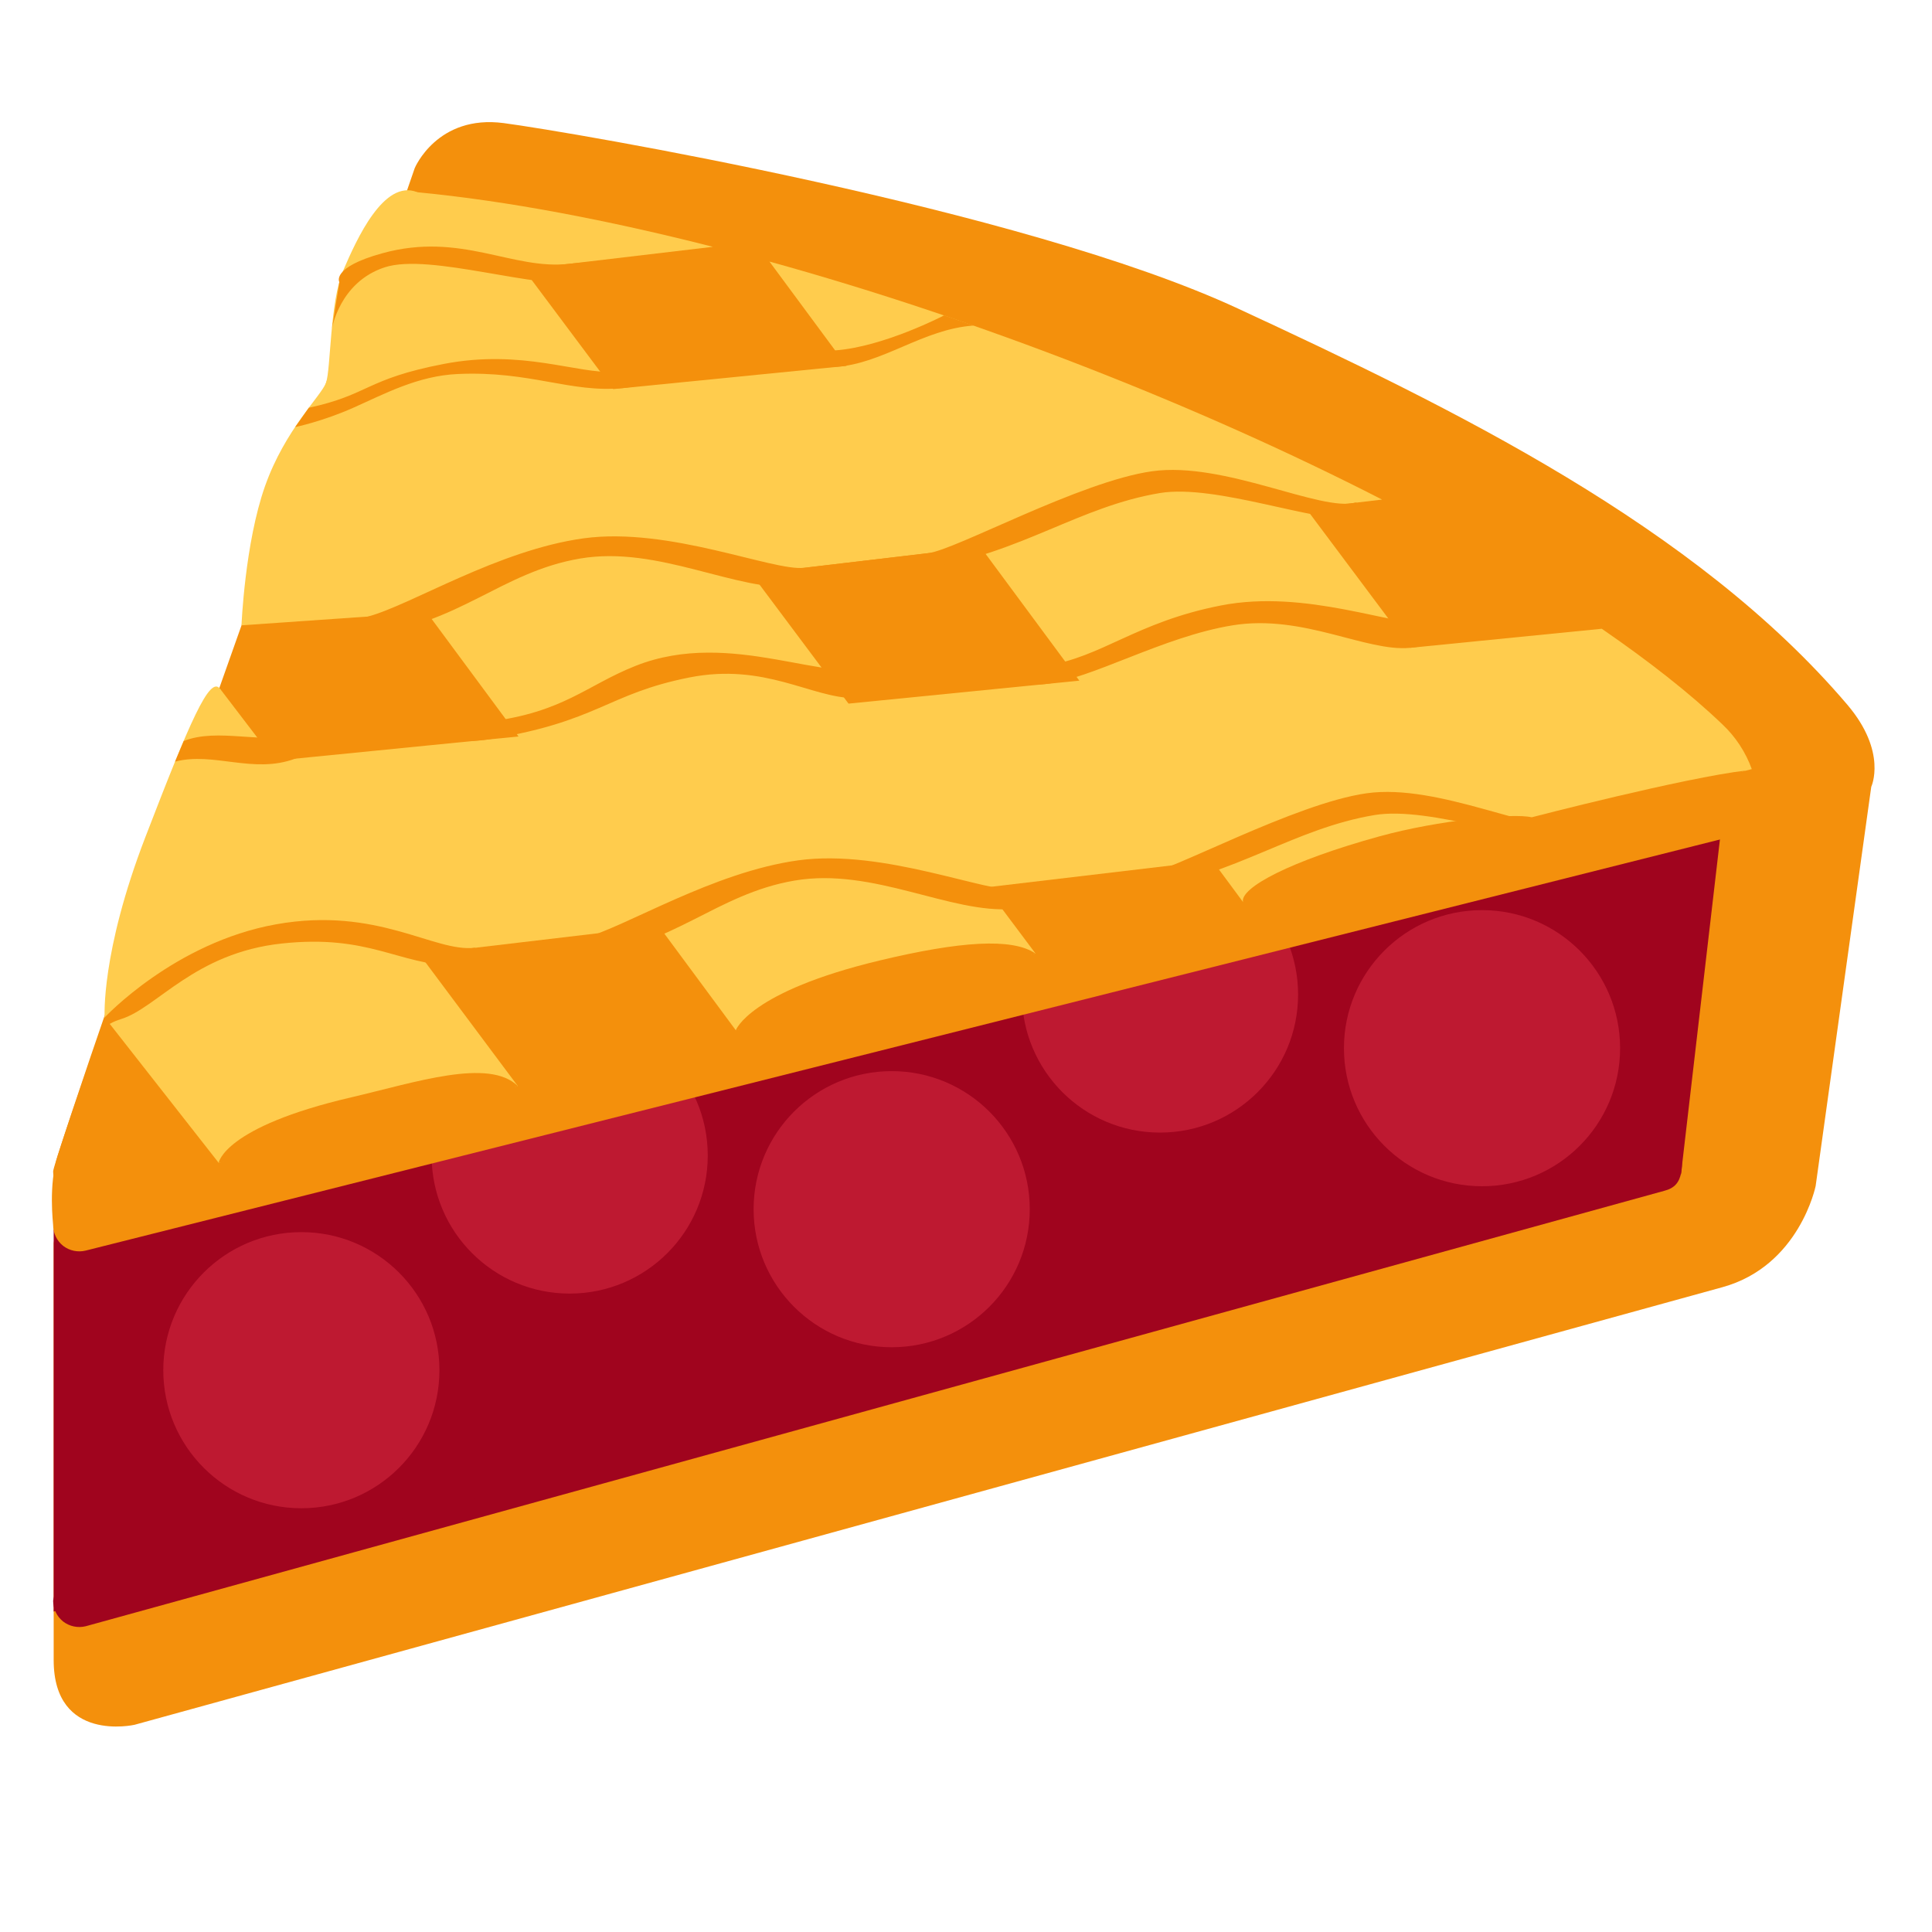
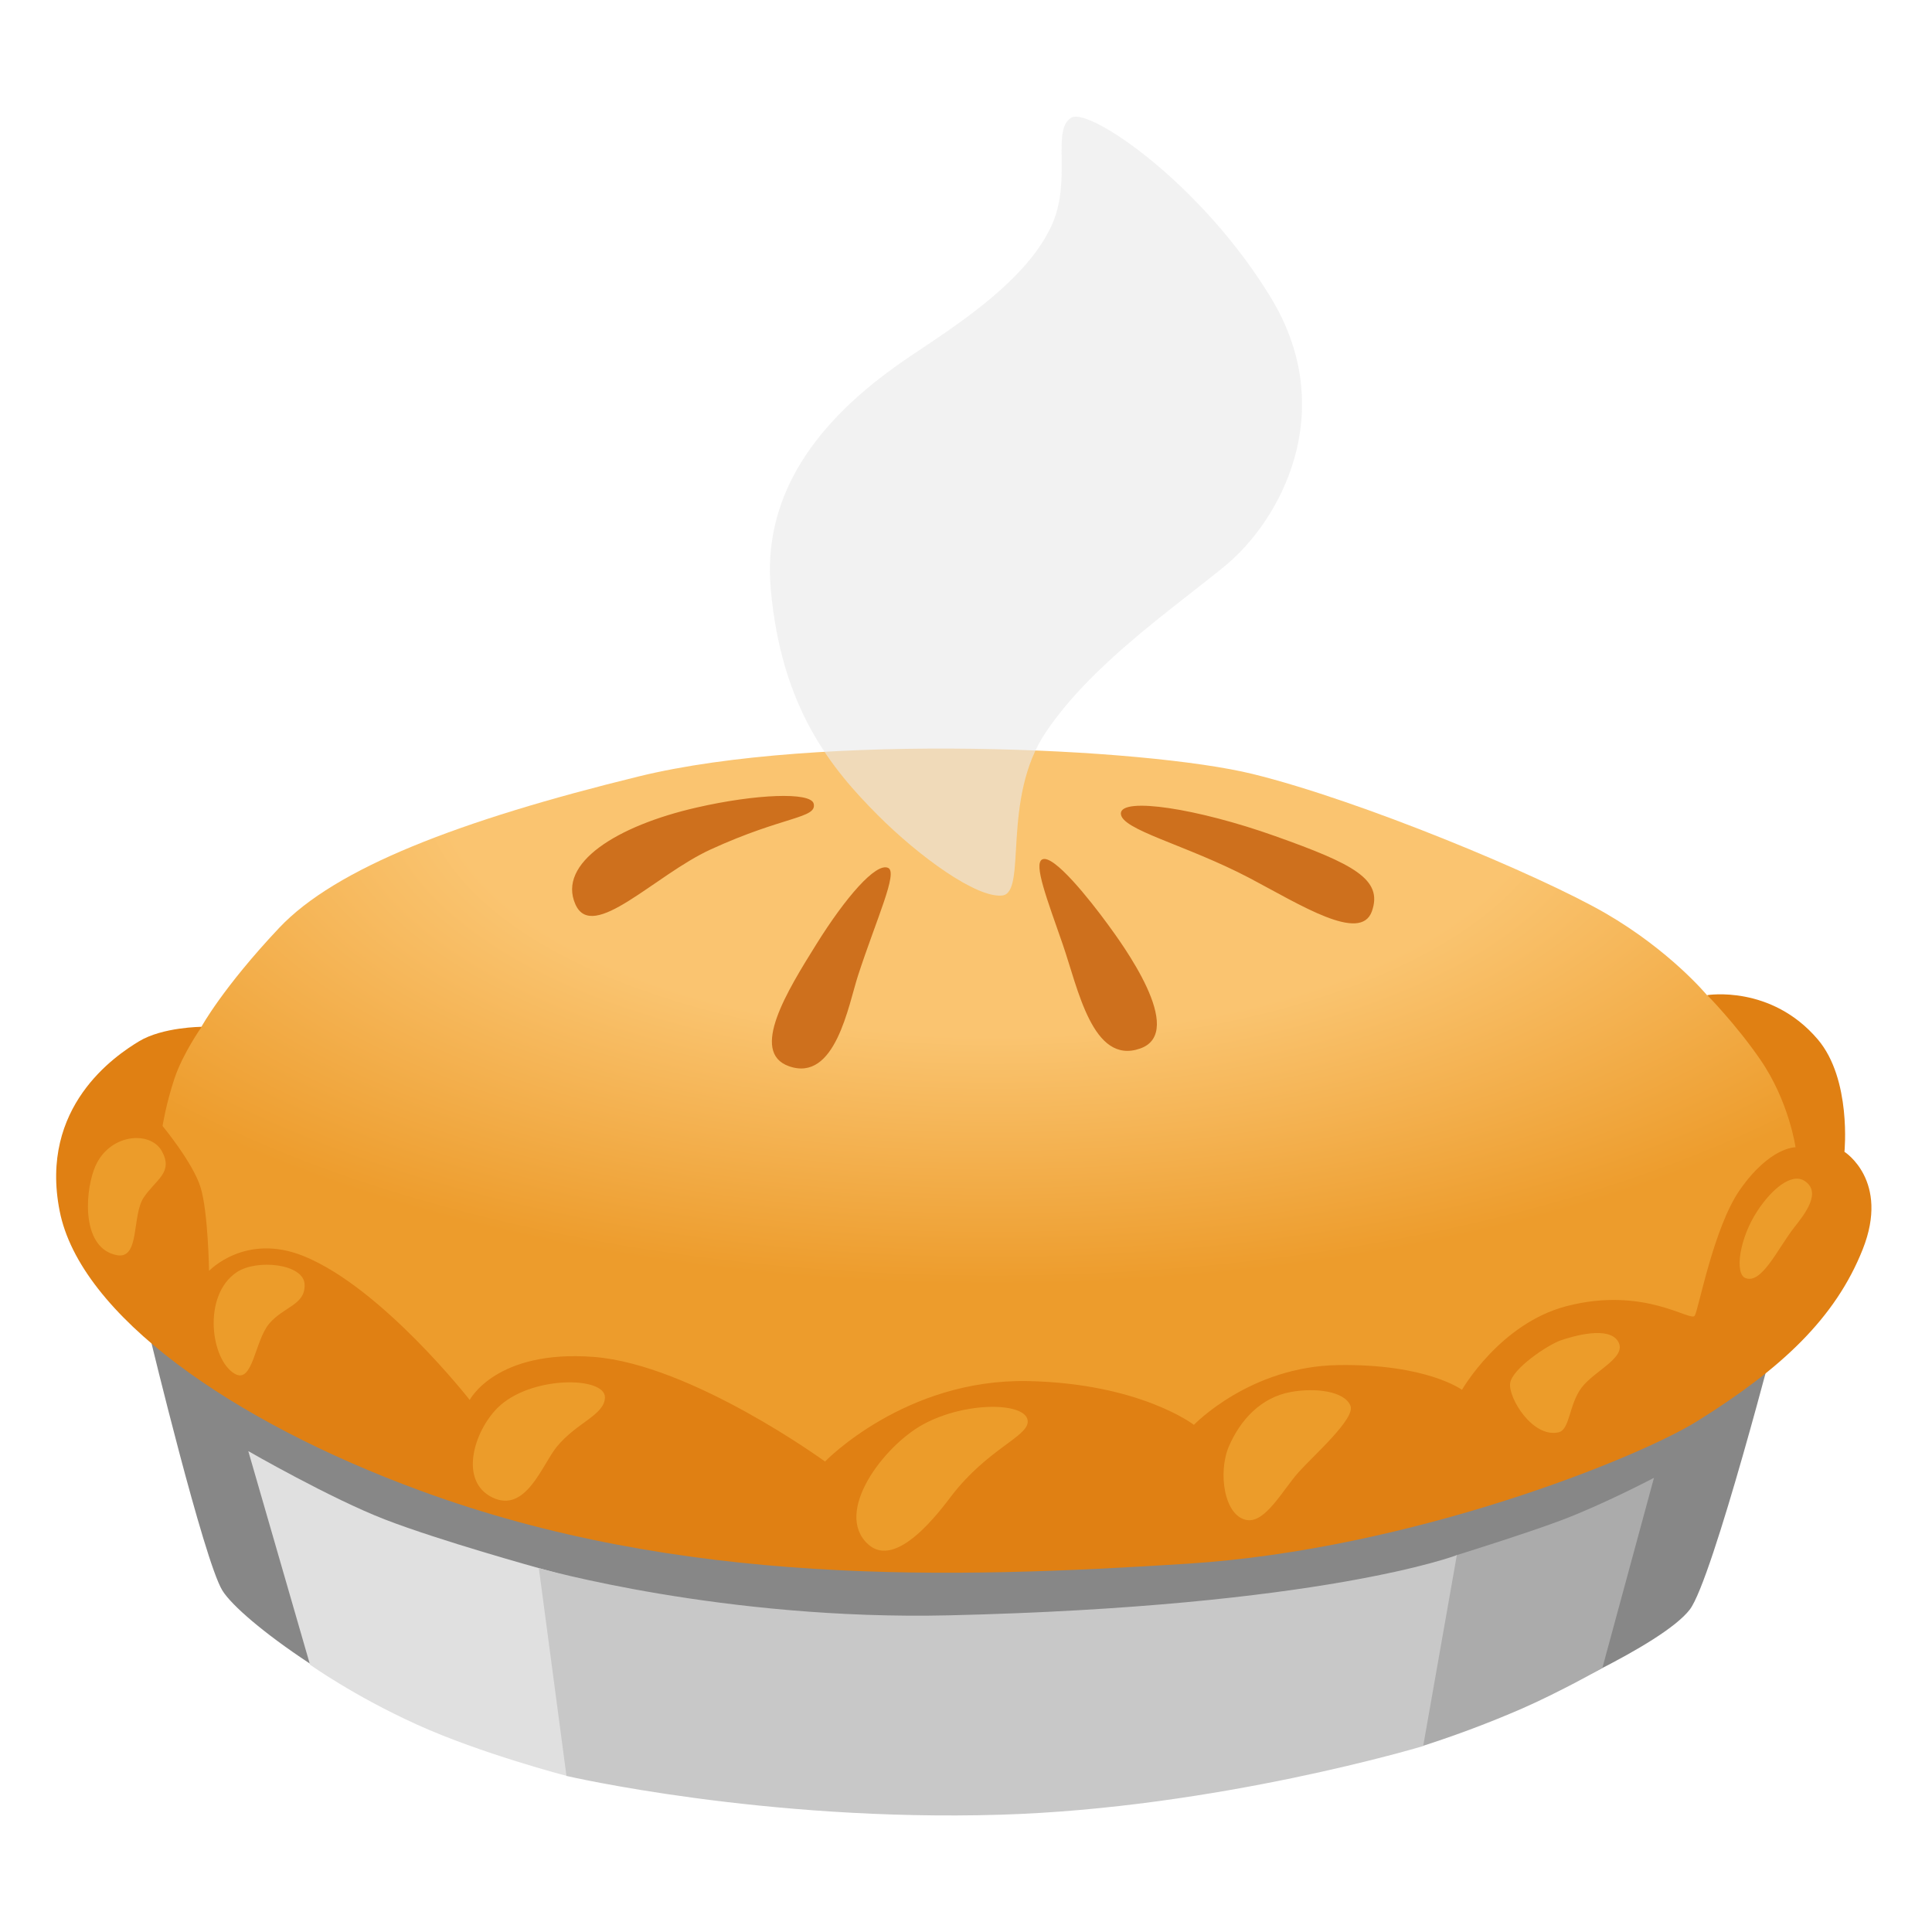
- <svg xmlns="http://www.w3.org/2000/svg" viewBox="0 0 36 36">
-   <path fill="#F4900C" d="M7.728 3.132s.418-1.003 1.661-.838c1.243.165 9.667 1.593 13.676 3.454 4.01 1.86 8.529 4.059 11.358 7.384.75.883.445 1.529.445 1.529l-1.036 7.438s-.3 1.489-1.737 1.886L2.507 32.139S1 32.483 1 30.932v-7.766s.152-.933.521-2.025c.368-1.095 6.207-18.009 6.207-18.009z" />
-   <path fill="#A0041E" d="M30.609 20.547c-4.448-4.258-15.009-9.219-22.834-9.965a.492.492 0 0 0-.507.329S.99 29.521.99 29.829c0 .15.07.293.187.386a.496.496 0 0 0 .419.088l29.419-8.115c.186-.048.279-.154.312-.344.061-.332-.076-.684-.718-1.297z" />
-   <path fill="#A0041E" d="M31.323 21.879 1 30.029v-7.112S6.331 10.942 7.397 3.662C24.143 6.08 32.149 14.778 32.149 14.778l-.826 7.101z" />
-   <path fill="#BE1931" d="M8.188 25.532c0 1.421-1.151 2.572-2.573 2.572a2.572 2.572 0 1 1 0-5.145 2.572 2.572 0 0 1 2.573 2.573zm5-4c0 1.421-1.151 2.572-2.573 2.572a2.572 2.572 0 1 1 0-5.145 2.572 2.572 0 0 1 2.573 2.573zm6 1c0 1.421-1.151 2.572-2.573 2.572a2.572 2.572 0 1 1 0-5.145 2.572 2.572 0 0 1 2.573 2.573zm5-4c0 1.421-1.151 2.572-2.573 2.572a2.572 2.572 0 1 1 0-5.145 2.572 2.572 0 0 1 2.573 2.573zm6 1c0 1.421-1.151 2.572-2.573 2.572a2.572 2.572 0 1 1 0-5.145 2.572 2.572 0 0 1 2.573 2.573z" />
-   <path fill="#F4900C" d="M32.096 13.498C27.647 9.24 15.601 4.328 7.775 3.582a.491.491 0 0 0-.507.329S2.286 17.738 1.075 21.532C.9 22.08.99 22.79.99 22.829c0 .15.07.293.187.386a.496.496 0 0 0 .419.088l30.797-7.747a.485.485 0 0 0 .359-.389c.06-.331-.015-1.055-.656-1.669z" />
-   <path fill="#F4900C" d="M32.096 13.498C27.647 9.24 15.601 4.328 7.775 3.582a.491.491 0 0 0-.507.329S.99 21.521.99 21.829c0 .15.07.293.187.386a.496.496 0 0 0 .419.088l30.194-7.739a.487.487 0 0 0 .359-.389c.06-.331.588-.063-.053-.677z" />
-   <path fill="#FFCC4D" d="m9.65 20.239-1.833-2.456 4.458-.527 1.436 1.942 5.584-1.431-.922-1.232 4.218-.499.571.772 5.571-1.456-.029-.039.325-.038 3.613-.944a2.151 2.151 0 0 0-.546-.832c-.612-.586-1.38-1.184-2.249-1.783l-3.569.355-1.941-2.595 1.416-.167c-3.435-1.761-7.531-3.361-11.415-4.435l1.437 1.944-4.348.432-1.67-2.234 3.527-.417c-1.951-.496-3.83-.857-5.509-1.017a.491.491 0 0 0-.507.329S5.892 7.497 4.5 11.652l3.453-.24 1.709 2.311-4.539.451-1.022-1.339c-.721 2.154-1.568 4.362-2.15 6.124l2.124 2.709 5.575-1.429zm8.62-10.047 1.842 2.491-4.301.428-1.806-2.415 4.265-.504z" />
-   <path fill="#F4900C" d="M10.862 17.487c.807-.218 2.42-1.237 4.013-1.456 1.594-.219 3.531.617 4.108.549l2.313-.273c.516-.061 2.829-1.338 4.173-1.526 1.344-.188 3.145.762 3.791.584 0 0 .718.203 0 .294-.718.091-2.601-.645-3.646-.472-1.502.25-2.573 1.112-4.318 1.393-1.052.169-1.792.307-2.421.357-1.164.094-2.6-.779-4.069-.529-1.469.25-2.275 1.243-3.945 1.404-.989.096-.616-.158.001-.325zm-4.32 2.961c1.194-.278 2.57-.742 3.108-.21L6.959 21.27l-2.884.397c-.001.001.092-.666 2.467-1.219zm9.854-2.552c1.489-.356 2.464-.425 2.898-.129l-2.72 1.025-2.864.406c.001 0 .248-.719 2.686-1.302z" />
-   <path fill="#F4900C" d="M25.708 15.583c1.082-.297 2.479-.438 2.833-.354 0 0 2.857-.741 3.991-.871 0 0-2.604.891-3.412 1.1-.808.208-5.901 1.616-5.959 1.35-.057-.266.881-.766 2.547-1.225z" />
-   <path fill="#FFCC4D" d="M1.95 18.959s-.075-1.197.758-3.359 1.2-3.017 1.392-2.765c.192.252-.559 2.999-.851 3.665s-.757 2.04-.979 2.312c-.221.273-.32.147-.32.147zm2.55-7.308s.062-1.526.437-2.589S5.985 7.38 6.075 7.131c.09-.249.07-1.507.32-2.09s.758-1.711 1.379-1.46-1.395 4.315-1.636 5.127c-.242.813-1.638 2.943-1.638 2.943z" />
-   <path fill="#F4900C" d="M6.862 11.487c.807-.218 2.419-1.237 4.013-1.456 1.594-.219 3.531.617 4.108.549l2.313-.273c.516-.061 2.829-1.338 4.173-1.526 1.344-.188 3.145.762 3.791.584 0 0 .718.203 0 .294-.718.091-2.601-.645-3.646-.472-1.502.25-2.573 1.113-4.318 1.393-1.052.169-1.792.307-2.421.357-1.164.094-2.6-.779-4.069-.529-1.469.25-2.275 1.243-3.945 1.404-.989.096-.616-.158.001-.325zm1.986 6.173c-.759.09-1.809-.775-3.703-.437-1.895.339-3.195 1.736-3.195 1.736l.122.573s-.48-.337.187-.544c.667-.207 1.366-1.232 2.991-1.407 1.625-.175 2.156.388 3.25.419 1.094.031.348-.34.348-.34zM28 15.235l1.579.092L30 15l-.281.89-1.313.405zM7.125 4.719c1.469-.406 2.426.322 3.489.196 1.063-.126 1.078.167.261.335s-2.86-.545-3.706-.269c-.846.276-.985 1.15-.985 1.15l.14-.874c-.001 0-.163-.272.801-.538zm1.971 9.059c2.06-.33 2.204-.847 3.748-1.154 1.406-.28 2.281.383 3.071.383 1.284 0 .892-.784.46-.6-.906.386-2.734-.712-4.531 0-.917.363-1.339.865-2.748 1.042-1.408.176-.738.448 0 .329zm10.372-1.031c.86-.085 2.188-.882 3.5-1.095 1.312-.214 2.487.5 3.309.419.822-.082.99-.524.348-.459s-2.281-.642-3.875-.33c-1.594.312-2.219.969-3.282 1.125-1.062.155-.644.404 0 .34zM3.262 14.192c.715-.188 1.459.236 2.239-.056.78-.292.832-.636.114-.448s-1.551-.135-2.192.12l-.161.384zm5.269-7.223c1.355-.061 2.104.358 3.067.262.962-.096.559-.341-.144-.302-.704.04-1.722-.429-3.182-.148s-1.387.572-2.517.817l-.255.36s.51-.105 1.083-.36c.573-.254 1.2-.596 1.948-.629zm7.031-.132c.887-.053 1.633-.706 2.582-.771l-.551-.19s-1.126.588-2.032.653c-.905.065-.937.364.001.308z" />
+ <svg xmlns="http://www.w3.org/2000/svg" viewBox="0 0 128 128">
+   <path fill="#878787" d="M68.86 99.8L9.95 88.64s3.56 14.74 4.78 16.73s8.69 7.43 15.86 9.98s61.98.9 66.61-.86c4.62-1.75 12.96-5.53 14.75-7.85c1.52-1.97 5.9-18.97 5.9-18.97z" />
+   <path fill="#e0e0e0" d="m16.45 96.14l4.09 14.15s2.93 2.09 7.11 3.98c4.24 1.92 9.9 3.39 9.9 3.39s6.41-10.22 6.3-10.92s-8.16-2.85-8.16-2.85s-6.54-1.81-10.16-3.21c-3.61-1.39-9.08-4.54-9.08-4.54" />
+   <path fill="#ababab" d="M96.45 103.05s4.61-1.43 7.02-2.34c2.8-1.06 6.11-2.8 6.11-2.8l-3.42 12.6s-2.79 1.58-5.35 2.7a71 71 0 0 1-6.54 2.46l-2.44-5.83z" />
+   <path fill="#c8c8c8" d="M37.53 117.66s13.08 3.04 28.73 2.57c14.36-.43 28.03-4.55 28.03-4.55l2.23-12.65s-8.88 3.41-33.64 3.99c-14.95.35-27.18-3.13-27.18-3.13z" />
+   <radialGradient id="SVGOES8cLHS" cx="65.727" cy="51.905" r="43.314" gradientTransform="matrix(0 1 -2.179 0 178.83 -13.822)" gradientUnits="userSpaceOnUse">
+     <stop offset=".386" stop-color="#fac470" />
+     <stop offset=".767" stop-color="#ed9c2c" />
+   </radialGradient>
+   <path fill="url(#SVGOES8cLHS)" d="M8.68 72.58c0 1.17 1.28 10.98 1.28 10.98s2.92 4.09 4.44 4.91s23.71 8.18 24.64 8.41s34.45 1.52 36.91 1.52s29.2-6.31 29.2-6.31l15.17-7.37s.73-6.52.73-7.1s-1.71-8.07-2.34-8.64c-.89-.81-5.62-3.05-5.62-3.05s-2.43-2.94-6.73-5.43c-4.42-2.55-16.24-7.47-23.36-9.22s-28.77-2.76-40.68.16s-20.09 6.07-23.83 10.04s-5.14 6.54-5.14 6.54z" />
+   <path fill="#ce701d" d="M53.91 53.25c.22.98-1.97.8-6.83 3.03c-3.69 1.69-7.83 6.2-8.96 3.63c-1.2-2.71 2.73-5.2 8.04-6.41c3.88-.89 7.57-1.05 7.75-.25m4.93 4.25c-.81-.37-2.83 1.97-4.75 5.05s-4.45 7.16-1.82 8.09c3.08 1.09 3.94-4.06 4.58-6.02c1.24-3.8 2.66-6.82 1.99-7.12m10.21-.56c-.59.29.33 2.66 1.35 5.6s1.98 8.03 5.13 6.93c3.15-1.09-1.27-7.04-2.12-8.21c-1.22-1.67-3.62-4.69-4.36-4.32m5.21-3.06c-.04 1.09 4.29 2.07 8.52 4.29c3.39 1.79 7.36 4.31 8.11 2.21c.75-2.12-1.19-3.13-6.39-4.98c-5.19-1.85-10.19-2.6-10.24-1.52" />
+   <path fill="#eaeaea" d="M70.99 7.79c-1.38.79.09 4.17-1.36 7.24s-4.94 5.62-7.84 7.58s-11.54 7.08-10.73 16.36c.69 7.94 4.04 11.97 7.1 15.04c2.76 2.76 6.53 5.49 8.23 5.32s-.09-6.39 2.9-10.82c2.98-4.43 8.18-8.01 11.84-10.99s7.67-10.22 3.07-17.8C79.59 12.13 72.18 7.11 70.99 7.79" opacity=".6" />
+   <path fill="#e08013" d="M79.1 94.4s3.71-3.88 9.57-3.96c5.86-.09 8.19 1.64 8.19 1.64s2.5-4.38 6.91-5.54c5.15-1.35 8.25 1.06 8.51.63s1.25-5.84 2.99-8.34c2.01-2.87 3.69-2.82 3.69-2.82s-.43-3.04-2.33-5.8c-1.6-2.33-3.52-4.28-3.52-4.28s4.23-.7 7.32 2.93c2.25 2.64 1.77 7.45 1.77 7.45s3.02 1.9 1.21 6.46s-5.39 7.91-10.94 11.37c-3.9 2.44-18.91 8.51-33.8 9.46c-15.57.99-33.55 1.52-50.85-4.85C15.38 94.18 5.3 87.12 3.95 80.22c-1.36-6.9 3.69-10.28 5.26-11.23s4.15-.96 4.15-.96s-1.24 1.75-1.8 3.42c-.56 1.68-.79 3.15-.79 3.15s2.02 2.44 2.52 4.07c.5 1.62.56 5.53.56 5.53s2.4-2.55 6.27-.98c5.2 2.11 11 9.53 11 9.53s1.73-3.35 8.22-2.85s15.32 6.93 15.32 6.93s5.29-5.49 13.44-5.33c7.43.15 11 2.9 11 2.9" />
+   <path fill="#ec9c2a" d="M119.56 78.24c-.88-.57-2.21.58-3.13 1.99c-1.2 1.82-1.51 4.14-.8 4.44c1.08.46 2.17-1.99 3.25-3.36c.72-.91 1.82-2.33.68-3.07M107.2 88.87c.64 1.05-1.56 1.93-2.42 3.07c-.85 1.14-.76 2.8-1.54 2.96c-1.71.36-3.31-2.28-3.19-3.25s2.51-2.56 3.36-2.85s3.17-.96 3.79.07m-17.73 4.26c.35.84-2.39 3.25-3.42 4.39s-2.19 3.37-3.42 3.19c-1.54-.23-1.95-3.18-1.21-4.89s2.09-3.24 4.12-3.6c1.59-.29 3.53-.06 3.93.91M57.5 102.3c1.89 1.75 4.8-2.23 5.58-3.25c2.34-3.02 4.97-3.86 5.01-4.84c.06-1.31-4.05-1.42-6.95.17c-2.61 1.44-5.92 5.81-3.64 7.92m-17.42-9.7c-.05 1.16-1.88 1.65-3.19 3.25c-.97 1.18-2.05 4.44-4.27 3.36s-1.23-4.36.34-5.93c2.16-2.16 7.17-2.11 7.12-.68m-24.52-1.58c1.2.68 1.31-2.19 2.28-3.33s2.4-1.23 2.34-2.6s-3.18-1.69-4.5-.8c-2.29 1.54-1.72 5.82-.12 6.73m-7.81-7.86c1.54.28.97-2.62 1.77-3.82s1.99-1.65 1.2-3.08c-.8-1.42-3.65-1.14-4.5 1.25c-.63 1.75-.75 5.22 1.53 5.65" />
</svg>
